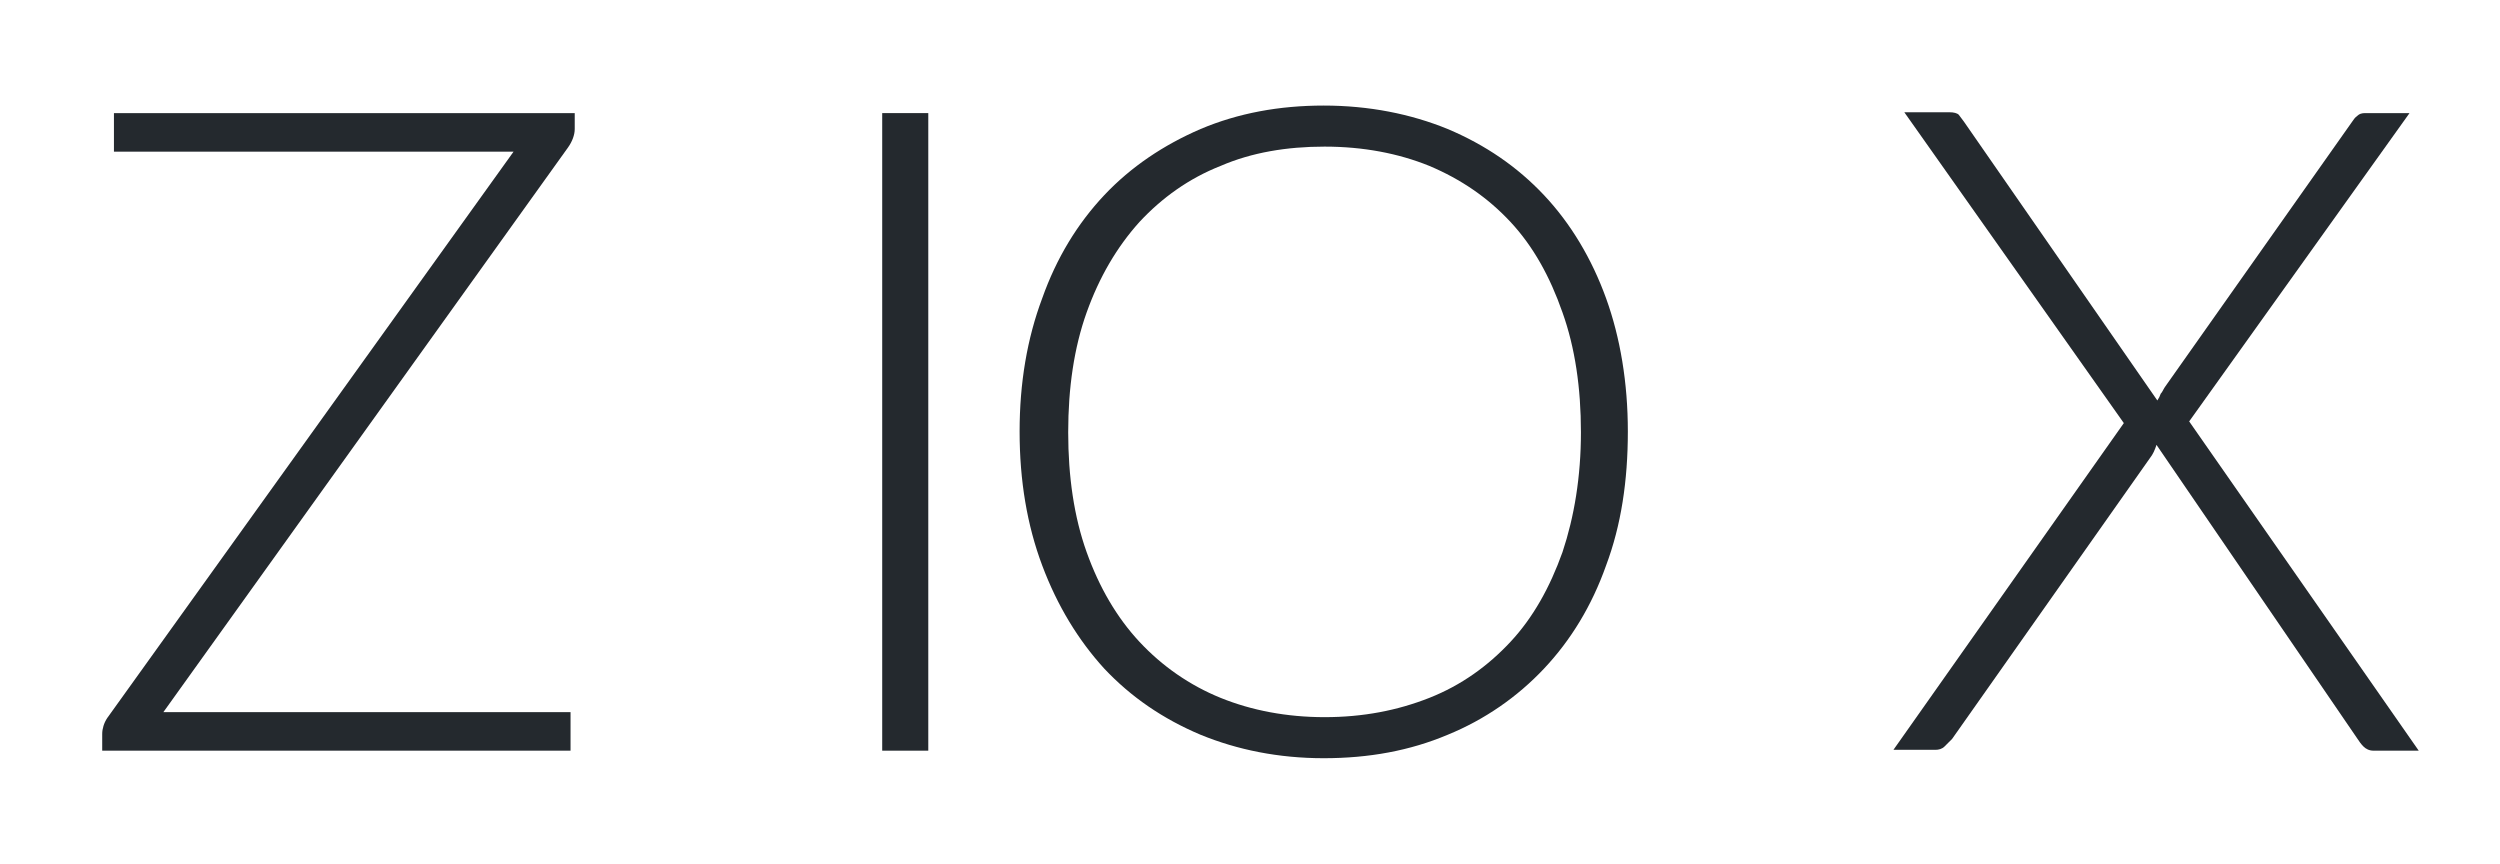
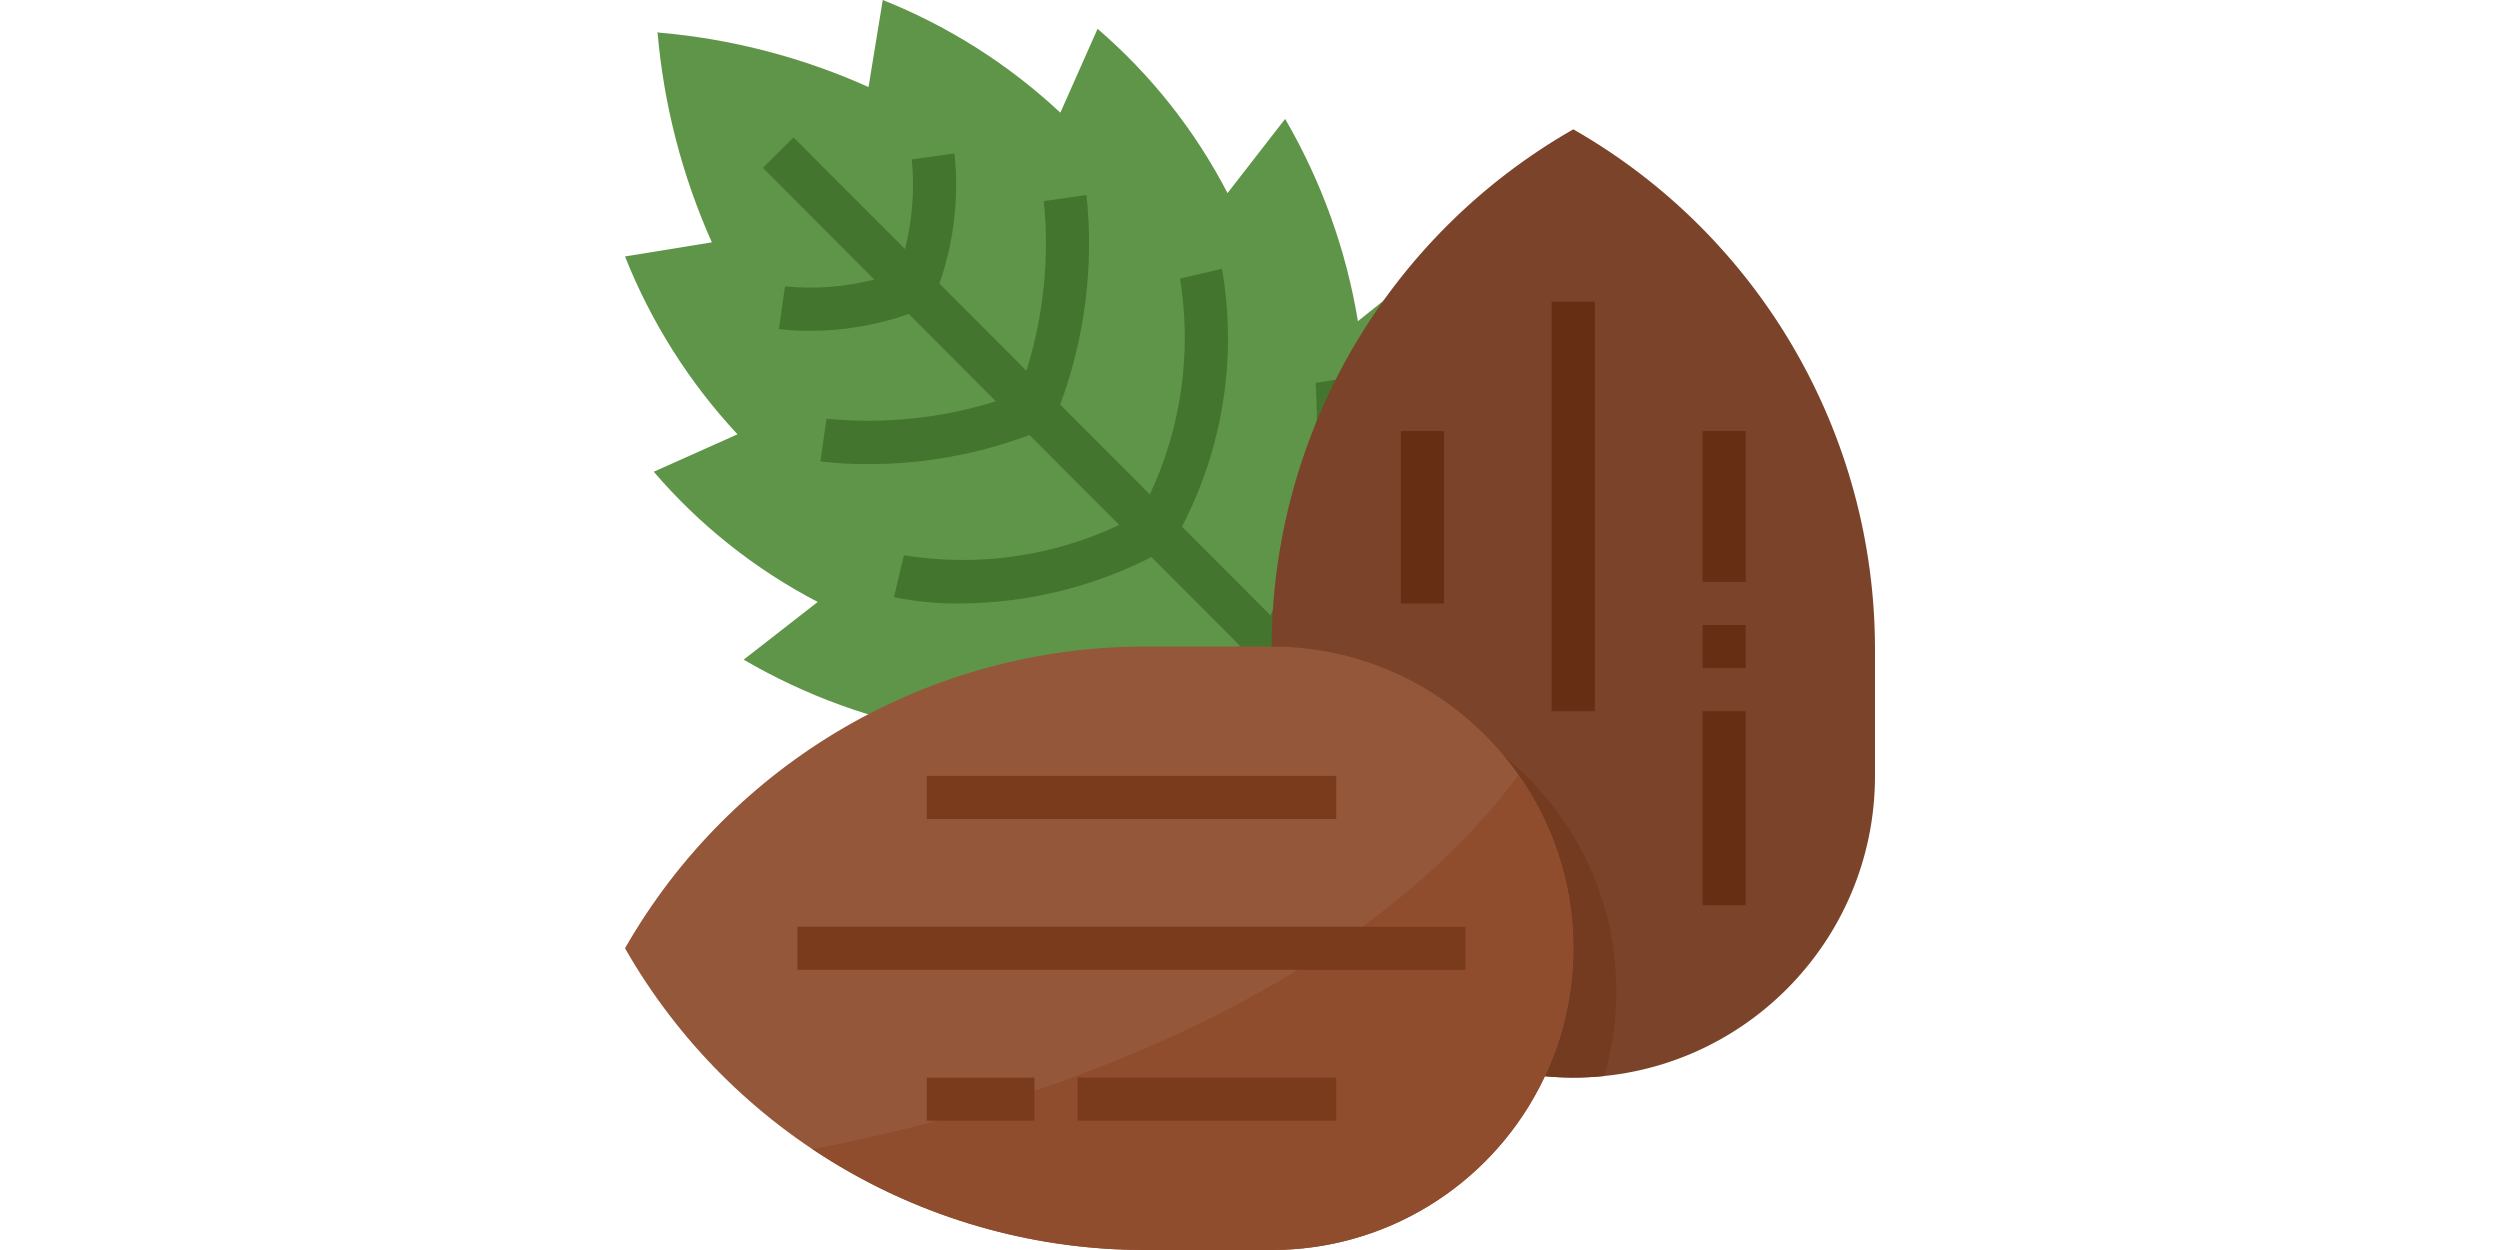
- <svg xmlns="http://www.w3.org/2000/svg" version="1.1" id="ziox" x="0px" y="0px" viewBox="0 0 298.4 103.1" enable-background="new 0 0 298.4 103.1" xml:space="preserve">
-   <path id="z" fill="#24292E" d="M13.6,18.1h47.7L12.8,85.7c-0.4,0.6-0.6,1.3-0.6,1.9v2h55.9v-4.6H19.5l48.3-67.4  c0.5-0.7,0.8-1.5,0.8-2.2v-1.9h-55V18.1z" />
-   <rect id="i" x="105.3" y="13.5" fill="#24292E" width="5.5" height="76.1" />
-   <path id="o" fill="#24292E" d="M184.3,23.3c-3.2-3.4-7-6-11.5-7.9c-4.4-1.8-9.4-2.8-14.8-2.8c-5.3,0-10.2,0.9-14.7,2.8  c-4.4,1.9-8.3,4.5-11.5,7.9c-3.2,3.4-5.7,7.5-7.4,12.3c-1.8,4.8-2.7,10.1-2.7,15.9c0,5.9,0.9,11.2,2.7,16c1.8,4.8,4.3,8.9,7.4,12.3  c3.2,3.4,7,6,11.5,7.9c4.4,1.8,9.3,2.8,14.7,2.8c5.4,0,10.3-0.9,14.8-2.8c4.4-1.8,8.3-4.5,11.5-7.9c3.2-3.4,5.7-7.5,7.4-12.3  c1.8-4.8,2.6-10.1,2.6-16c0-5.8-0.9-11.2-2.6-15.9S187.5,26.7,184.3,23.3z M186.5,65.9c-1.5,4.2-3.5,7.8-6.2,10.7  c-2.7,2.9-5.9,5.2-9.7,6.7c-3.8,1.5-7.9,2.3-12.5,2.3c-4.5,0-8.7-0.8-12.4-2.3c-3.7-1.5-7-3.8-9.7-6.7c-2.7-2.9-4.8-6.5-6.3-10.7  c-1.5-4.2-2.2-9-2.2-14.3c0-5.3,0.7-10.1,2.2-14.3c1.5-4.2,3.6-7.8,6.3-10.8c2.7-2.9,5.9-5.2,9.7-6.7c3.7-1.6,7.9-2.3,12.4-2.3  c4.6,0,8.8,0.8,12.5,2.3c3.8,1.6,7,3.8,9.7,6.7c2.7,2.9,4.7,6.5,6.2,10.8c1.5,4.2,2.2,9,2.2,14.3C188.7,56.9,187.9,61.7,186.5,65.9z  " />
-   <path id="x" fill="#24292E" d="M261.3,50.3l26.3-36.8h-5.3c-0.4,0-0.7,0.1-0.9,0.3c-0.3,0.2-0.5,0.5-0.7,0.8l-22.3,31.6  c-0.2,0.3-0.3,0.6-0.5,0.8c-0.1,0.3-0.2,0.5-0.4,0.8l-23.1-33.3c-0.2-0.3-0.4-0.5-0.6-0.8c-0.2-0.2-0.6-0.3-1.1-0.3h-5.4l26.2,37.1  l-27.5,39h5c0.4,0,0.8-0.1,1.1-0.4c0.3-0.3,0.6-0.6,0.9-0.9l23.6-33.5c0.4-0.5,0.6-1,0.8-1.6l24,35.1c0.2,0.3,0.4,0.6,0.7,0.9  c0.3,0.3,0.7,0.5,1.2,0.5h5.4L261.3,50.3z" />
+ <svg xmlns="http://www.w3.org/2000/svg" height="232pt" viewBox="0 0 464 464" width="464pt">
+   <path d="m308.711 308.281c2.883-3.344 5.008-7.266 6.234-11.504 20.125-45.289 26.004-95.625 16.855-144.328l-28.914 28.352c3.324-27.809 2.098-55.969-3.621-83.387l-27.203 21.809c-4.363-26.461-13.523-51.902-27.023-75.078l-21.383 27.527c-12.031-23.223-28.406-43.922-48.238-60.977l-13.816 31.137c-19.176-17.93-41.535-32.117-65.922-41.832l-5.281 32.305c-24.684-11.078-51.062-17.914-78.023-20.227l-.32-.324c2.301 27.012 9.125 53.449 20.191 78.199l-32.246 5.246c9.695 24.41 23.852 46.797 41.754 66.016l-31.082 13.891c17.008 19.859 37.668 36.266 60.863 48.336l-27.48 21.422c23.113 13.512 48.496 22.684 74.906 27.066l-21.762 27.27c27.352 5.734 55.453 6.961 83.199 3.633l-28.27 28.969c48.613 9.164 98.871 3.273 144.047-16.891 4.234-1.223 8.148-3.352 11.48-6.238zm0 0" fill="#5f9548" />
+   <path d="m314.727 303.68-63.199-63.312c27.32-55.055 20.898-98.84 20.602-100.727l-15.809 2.488c2.266 29.742-3.512 59.543-16.719 86.285l-32.867-32.926c15.312-29.426 20.535-63.062 14.867-95.746l-15.578 3.684c4.422 27.219.516 55.137-11.199 80.102l-33.281-33.352c9.211-24.832 12.551-51.457 9.762-77.793l-15.84 2.266c2.113 21.211-.082 42.633-6.457 62.977l-32.305-32.379c5.426-15.484 7.34-31.984 5.602-48.301l-15.84 2.238c1.082 11.145.227 22.395-2.527 33.25l-41.387-41.418-11.352 11.312 41.359 41.441c-10.828 2.762-22.051 3.621-33.176 2.535l-2.246 15.84c3.762.461 7.547.676 11.336.648 12.547.031 25.008-2.078 36.848-6.242l32.344 32.402c-20.309 6.352-41.688 8.555-62.863 6.48l-2.258 15.84c5.82.715 11.68 1.051 17.547 1 20.508.039 40.852-3.621 60.062-10.801l33.328 33.391c-24.902 11.738-52.777 15.656-79.953 11.242l-3.688 15.559c8.113 1.672 16.387 2.457 24.672 2.336 24.652-.129 48.93-6.023 70.895-17.207l32.898 32.961c-26.672 13.238-56.43 19.031-86.121 16.758l-1.238 7.902-1.266 7.906c4.867.648 9.773.945 14.68.887 29.879-.535 59.234-7.91 85.816-21.559l63.199 63.344zm0 0" fill="#43752e" />
+   <path d="m352 400c-61.855 0-112-50.145-112-112v-47.008c.004-79.766 42.742-153.418 112-192.992 69.258 39.574 111.996 113.227 112 192.992v47.008c0 61.855-50.145 112-112 112zm0 0" fill="#7a432a" />
+   <path d="m256 256h-16v32c.027 31.688 13.465 61.887 36.988 83.117 23.523 21.23 54.934 31.516 86.461 28.309 9.961-33.848 3.371-70.406-17.781-98.641-21.152-28.238-54.387-44.836-89.668-44.785zm0 0" fill="#743b20" />
+   <g fill="#662e13">
+     <path d="m344 112h16v152h-16zm0 0" />
+     <path d="m288 160h16v64h-16zm0 0" />
+     <path d="m400 160h16v56h-16zm0 0" />
+     <path d="m400 232h16v16h-16zm0 0" />
+     <path d="m400 264h16v72h-16zm0 0" />
+   </g>
+   <path d="m352 352c0 61.855-50.145 112-112 112h-47.008c-79.766-.004-153.418-42.742-192.992-112 39.574-69.258 113.227-111.996 192.992-112h47.008c61.855 0 112 50.145 112 112zm0 0" fill="#95573a" />
+   <path d="m69.602 426.566c36.527 24.402 79.469 37.43 123.398 37.434h47c41.785.035 80.109-23.211 99.383-60.285 19.273-37.074 16.289-81.797-7.742-115.98-63.641 85.387-187.191 124.809-262.039 138.832zm0 0" fill="#8f4d2e" />
+   <path d="m64 344h248v16h-248zm0 0" fill="#7a3b1d" />
+   <path d="m112 400h40v16h-40zm0 0" fill="#7a3b1d" />
+   <path d="m112 288h152v16h-152zm0 0" fill="#7a3b1d" />
+   <path d="m168 400h96v16h-96zm0 0" fill="#7a3b1d" />
</svg>
